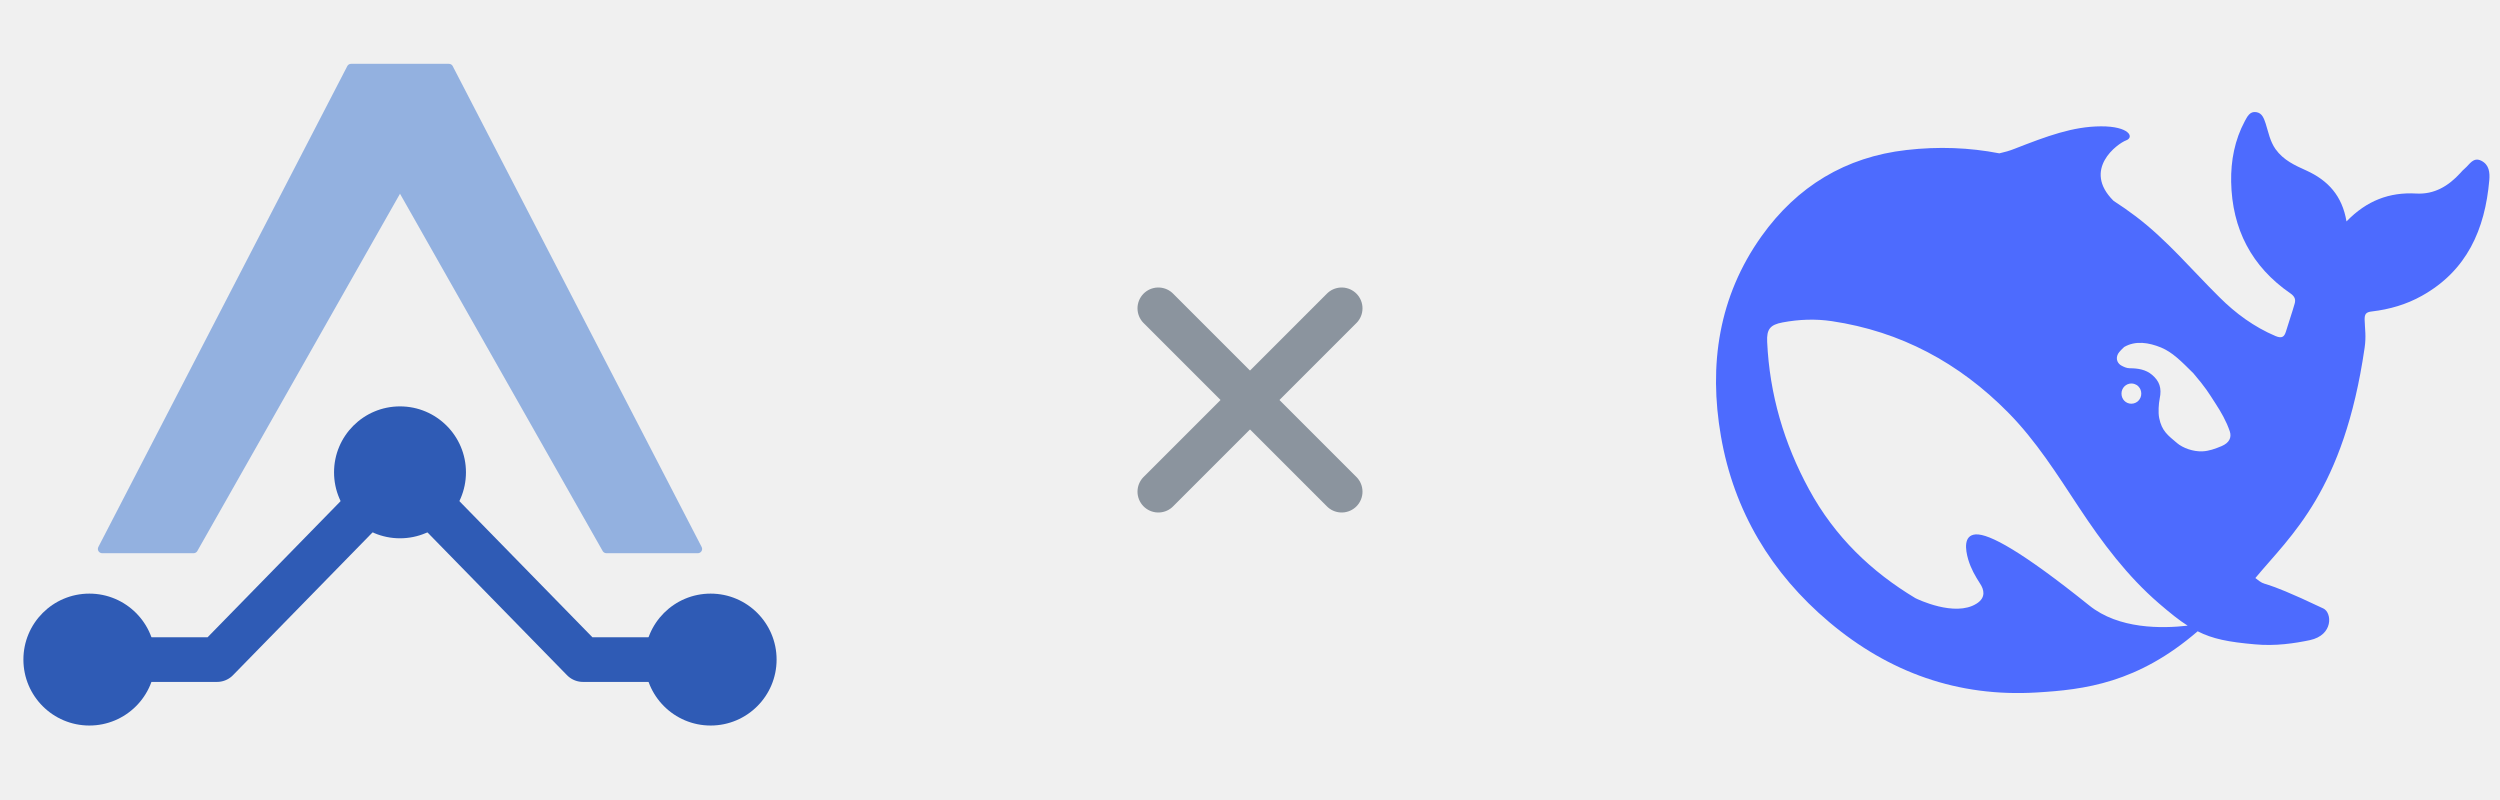
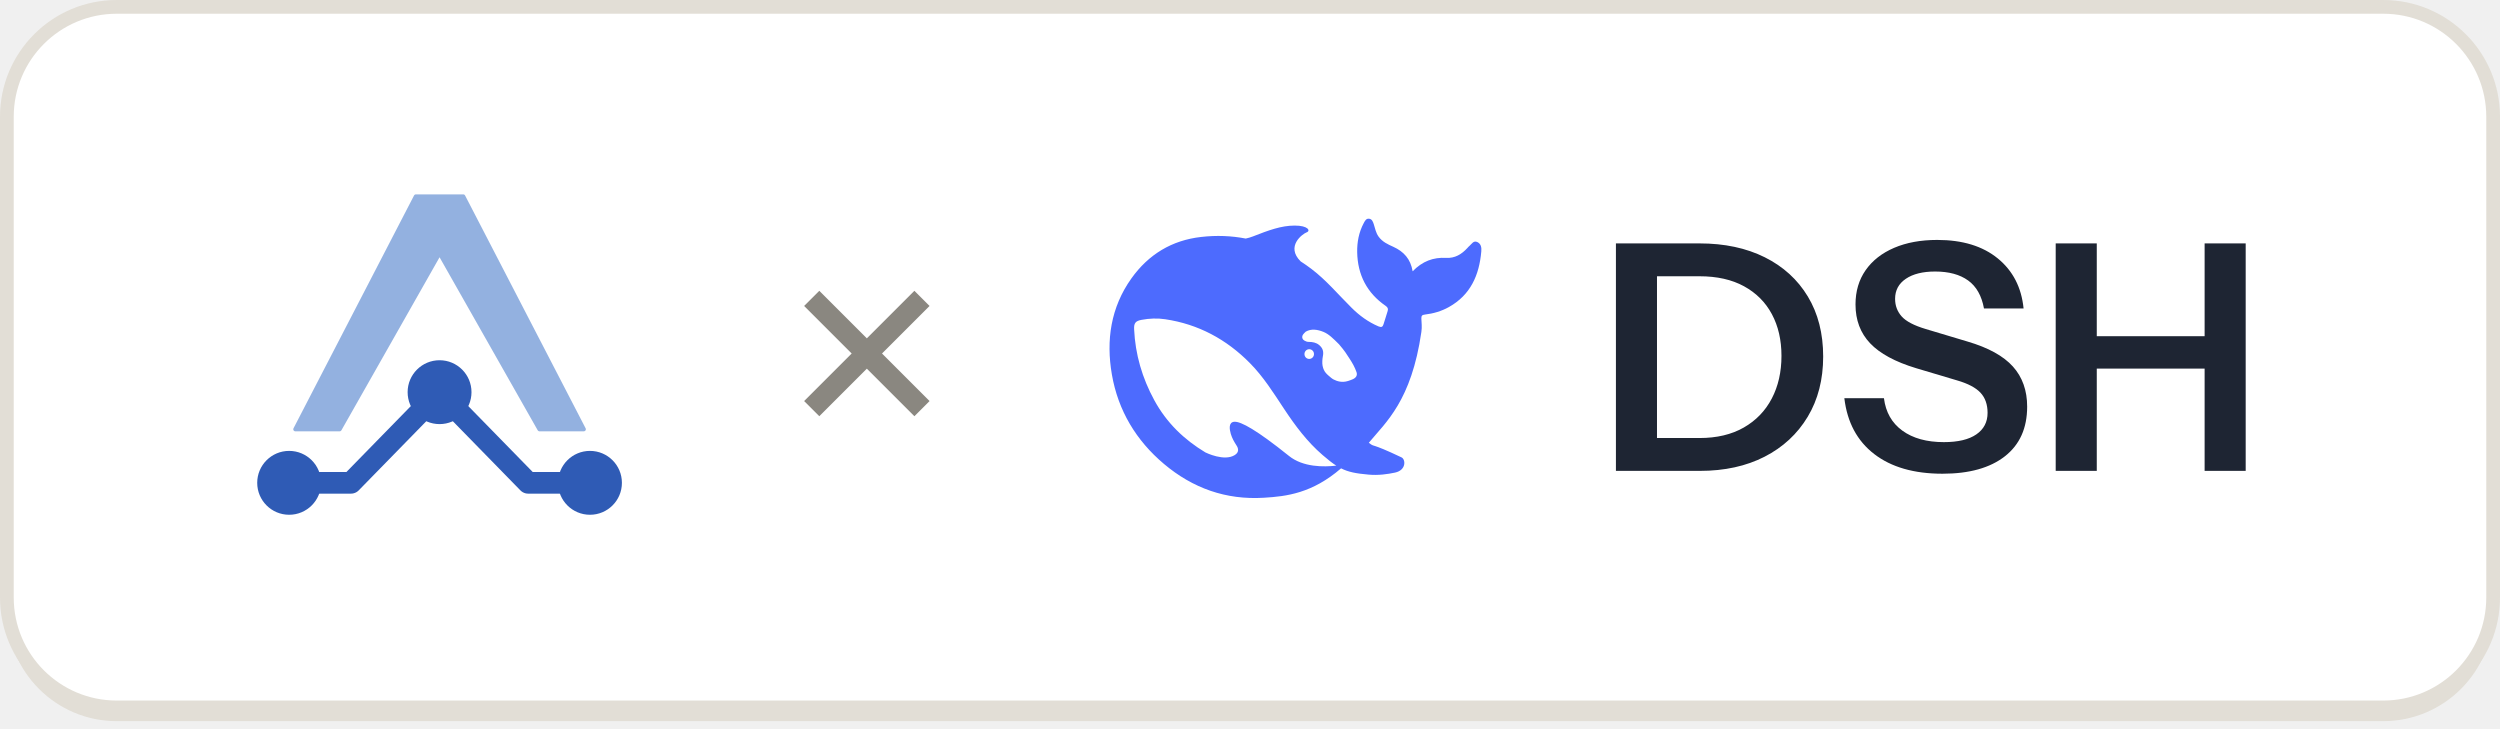
- <svg xmlns="http://www.w3.org/2000/svg" width="300" height="96" viewBox="0 0 300 96" fill="none">
-   <svg x="0" y="0" width="96" height="96" viewBox="6 6 188 188">
+ <svg xmlns="http://www.w3.org/2000/svg" width="364" height="106" viewBox="0 0 182 53" fill="none">
+   <rect x="0.5" y="1.5" width="181" height="51" rx="8" fill="#E2DED6" />
+   <rect x="0.5" y="0.5" width="181" height="51" rx="8" fill="#FFFFFF" stroke="#E2DED6" />
+   <svg x="17" y="11" width="30" height="30" viewBox="0 0 200 200">
    <path d="M88.5 22 L111.5 22 L170 135 L148.5 135 L100 49.5 L51.5 135 L30 135 Z" fill="#93B1E0" stroke="#93B1E0" stroke-width="2" stroke-linejoin="round" />
    <path d="M27 161 L57 161 L100 117 L143 161 L173 161" fill="none" stroke="#2F5BB5" stroke-width="10.5" stroke-linecap="round" stroke-linejoin="round" />
    <circle cx="100" cy="117" r="15.5" fill="#2F5BB5" />
    <circle cx="27" cy="161" r="15.5" fill="#2F5BB5" />
    <circle cx="173" cy="161" r="15.5" fill="#2F5BB5" />
  </svg>
-   <g stroke="#8B949E" stroke-width="5" stroke-linecap="round">
-     <line x1="139" y1="37" x2="161" y2="59" />
-     <line x1="161" y1="37" x2="139" y2="59" />
-   </g>
-   <svg x="204" y="0" width="96" height="96" viewBox="0 0 50 50">
+   <path d="M66.568 30.301 58.541 22.274 59.645 21.17 67.672 29.197ZM59.645 30.301 58.541 29.197 66.568 21.17 67.672 22.274Z" fill="#8A8780" />
+   <svg x="80.213" y="12.0" width="28" height="28" viewBox="0 0 50 50">
    <path d="M48.835 10.048C48.323 9.792 48.102 10.28 47.803 10.528C47.701 10.608 47.614 10.712 47.527 10.808C46.779 11.624 45.905 12.16 44.762 12.096C43.092 12 41.666 12.536 40.406 13.84C40.138 12.232 39.248 11.272 37.893 10.656C37.184 10.336 36.467 10.016 35.97 9.32C35.623 8.824 35.529 8.272 35.356 7.728C35.246 7.4 35.135 7.064 34.765 7.008C34.363 6.944 34.206 7.288 34.048 7.576C33.418 8.752 33.173 10.048 33.197 11.36C33.252 14.312 34.474 16.664 36.9 18.336C37.176 18.528 37.247 18.72 37.16 19C36.995 19.576 36.797 20.136 36.624 20.712C36.514 21.08 36.349 21.16 35.962 21C34.631 20.432 33.481 19.592 32.464 18.576C30.739 16.872 29.179 14.992 27.233 13.52C26.776 13.176 26.319 12.856 25.847 12.552C23.862 10.584 26.107 8.968 26.627 8.776C27.17 8.576 26.816 7.888 25.059 7.896C23.302 7.904 21.695 8.504 19.647 9.304C19.348 9.424 19.032 9.512 18.709 9.584C16.85 9.224 14.92 9.144 12.903 9.376C9.106 9.808 6.073 11.64 3.843 14.768C1.165 18.528 0.534 22.8 1.307 27.256C2.118 31.952 4.466 35.84 8.074 38.88C11.816 42.032 16.125 43.576 21.041 43.28C24.027 43.104 27.352 42.696 31.102 39.456C32.047 39.936 33.04 40.128 34.686 40.272C35.955 40.392 37.176 40.208 38.121 40.008C39.602 39.688 39.499 38.288 38.964 38.032C34.623 35.968 35.576 36.808 34.71 36.128C36.916 33.464 40.24 30.696 41.54 21.728C41.643 21.016 41.556 20.568 41.54 19.992C41.532 19.64 41.611 19.504 42.005 19.464C43.092 19.336 44.148 19.032 45.117 18.488C47.929 16.92 49.064 14.344 49.331 11.256C49.371 10.784 49.324 10.296 48.835 10.048ZM24.326 37.84C20.12 34.464 18.079 33.352 17.236 33.4C16.448 33.448 16.59 34.368 16.763 34.968C16.944 35.56 17.181 35.968 17.512 36.488C17.74 36.832 17.898 37.344 17.283 37.728C15.928 38.584 13.573 37.44 13.462 37.384C10.721 35.736 8.428 33.56 6.813 30.584C5.253 27.72 4.348 24.648 4.198 21.368C4.158 20.576 4.387 20.296 5.159 20.152C6.175 19.96 7.223 19.92 8.239 20.072C12.533 20.712 16.189 22.672 19.253 25.776C21.002 27.544 22.325 29.656 23.689 31.72C25.138 33.912 26.698 36 28.683 37.712C29.384 38.312 29.943 38.768 30.479 39.104C28.864 39.288 26.17 39.328 24.326 37.84ZM26.343 24.6C26.343 24.248 26.619 23.968 26.966 23.968C27.044 23.968 27.115 23.984 27.178 24.008C27.265 24.04 27.344 24.088 27.407 24.16C27.517 24.272 27.58 24.432 27.58 24.6C27.58 24.952 27.304 25.232 26.957 25.232C26.611 25.232 26.343 24.952 26.343 24.6ZM32.606 27.88C32.205 28.048 31.803 28.192 31.416 28.208C30.818 28.24 30.164 27.992 29.81 27.688C29.258 27.216 28.864 26.952 28.699 26.128C28.628 25.776 28.668 25.232 28.73 24.92C28.872 24.248 28.714 23.816 28.25 23.424C27.872 23.104 27.391 23.016 26.863 23.016C26.666 23.016 26.485 22.928 26.351 22.856C26.13 22.744 25.949 22.464 26.123 22.12C26.178 22.008 26.446 21.736 26.509 21.688C27.226 21.272 28.053 21.408 28.817 21.72C29.526 22.016 30.061 22.56 30.834 23.328C31.622 24.256 31.763 24.512 32.212 25.208C32.567 25.752 32.89 26.312 33.11 26.952C33.245 27.352 33.071 27.68 32.606 27.88Z" fill="#4D6BFE" fill-rule="nonzero" />
  </svg>
+   <path d="M119.456 34.28V31.888H123.726Q125.612 31.888 126.946 31.125Q128.28 30.362 128.986 29.013Q129.691 27.664 129.691 25.908Q129.691 24.175 128.993 22.872Q128.296 21.569 126.965 20.84Q125.635 20.112 123.726 20.112H119.502V17.72H123.726Q126.448 17.72 128.472 18.728Q130.496 19.736 131.612 21.588Q132.727 23.439 132.727 25.954Q132.727 28.469 131.6 30.343Q130.473 32.218 128.461 33.249Q126.448 34.28 123.749 34.28ZM117.639 34.28V17.72H120.629V34.28Z M141.413 34.487Q138.301 34.487 136.441 33.053Q134.582 31.62 134.268 28.99H137.151Q137.342 30.516 138.492 31.351Q139.642 32.187 141.513 32.187Q143.062 32.187 143.878 31.623Q144.695 31.06 144.695 30.056Q144.695 29.143 144.181 28.591Q143.667 28.039 142.479 27.694L139.497 26.805Q137.212 26.115 136.146 24.992Q135.081 23.869 135.081 22.167Q135.081 20.725 135.817 19.671Q136.553 18.617 137.894 18.042Q139.236 17.467 141.03 17.467Q143.79 17.467 145.438 18.813Q147.087 20.158 147.317 22.458H144.434Q144.181 21.07 143.28 20.419Q142.379 19.767 140.877 19.767Q139.527 19.767 138.745 20.296Q137.963 20.825 137.963 21.753Q137.963 22.496 138.439 23.033Q138.914 23.57 140.194 23.953L143.238 24.865Q145.507 25.532 146.542 26.686Q147.577 27.84 147.577 29.603Q147.577 31.949 145.956 33.218Q144.334 34.487 141.413 34.487Z M149.655 34.28V17.72H152.645V34.28ZM160.496 34.28V17.72H163.486V34.28ZM151.081 24.474H161.845V26.836H151.081Z" fill="#1E2533" />
</svg>
